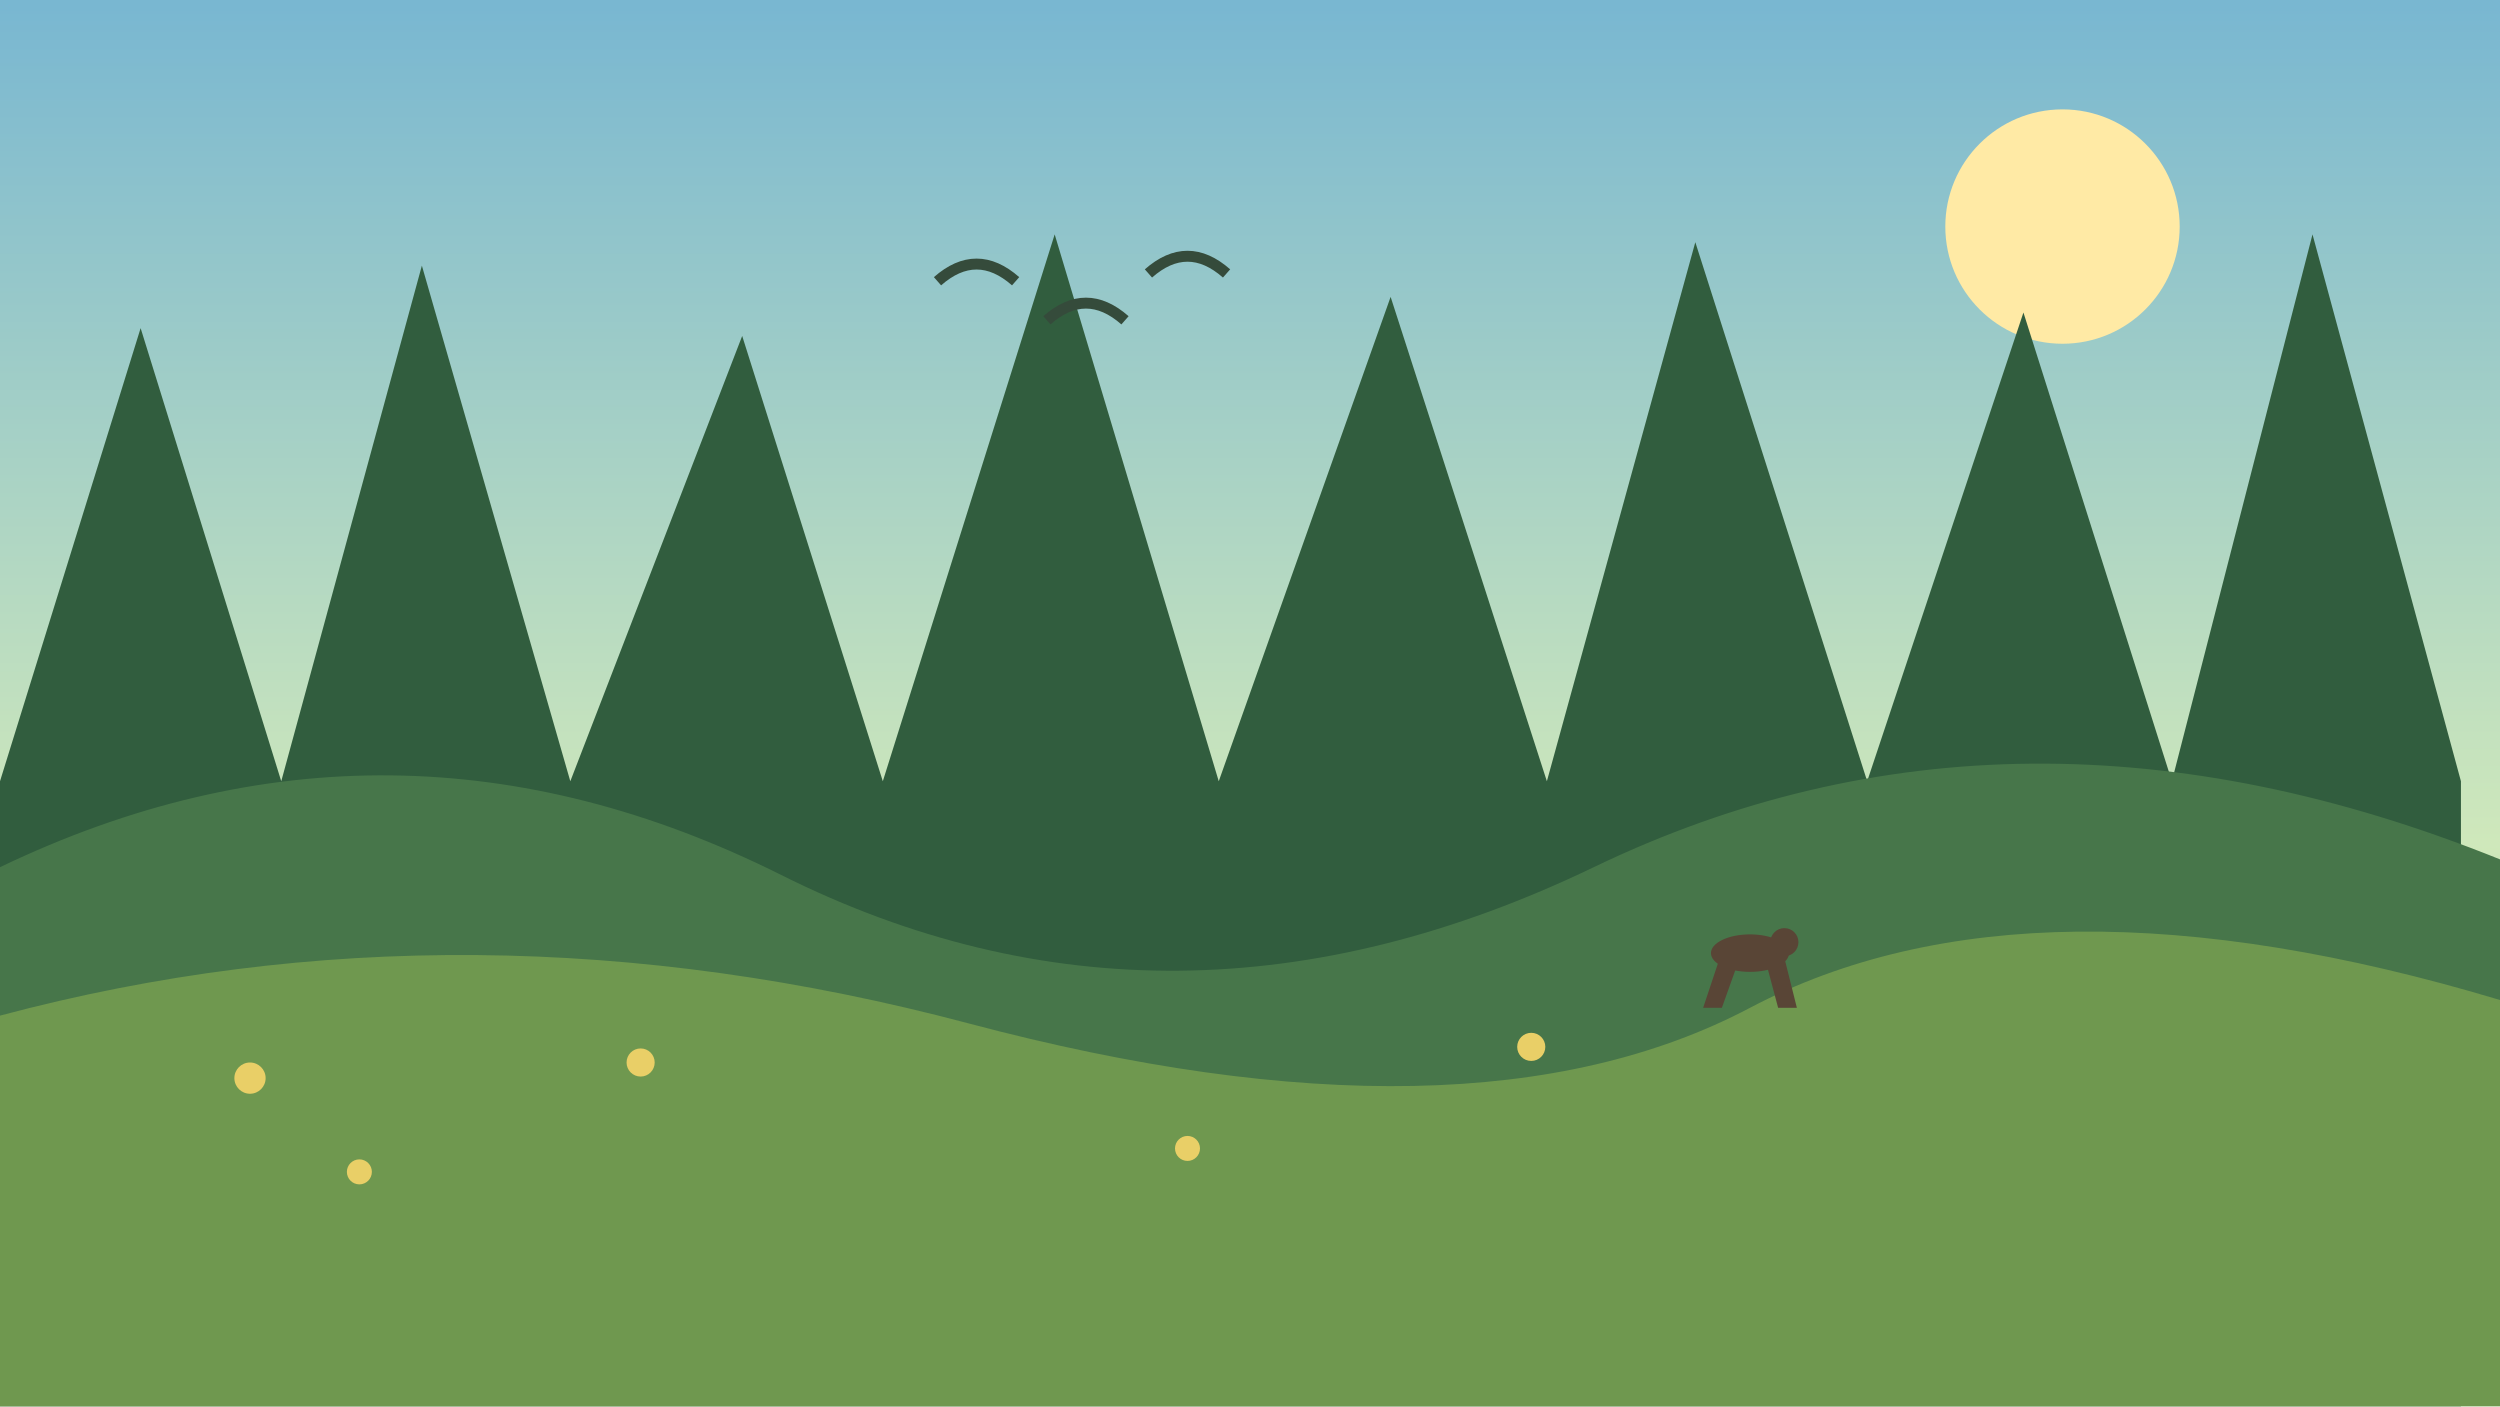
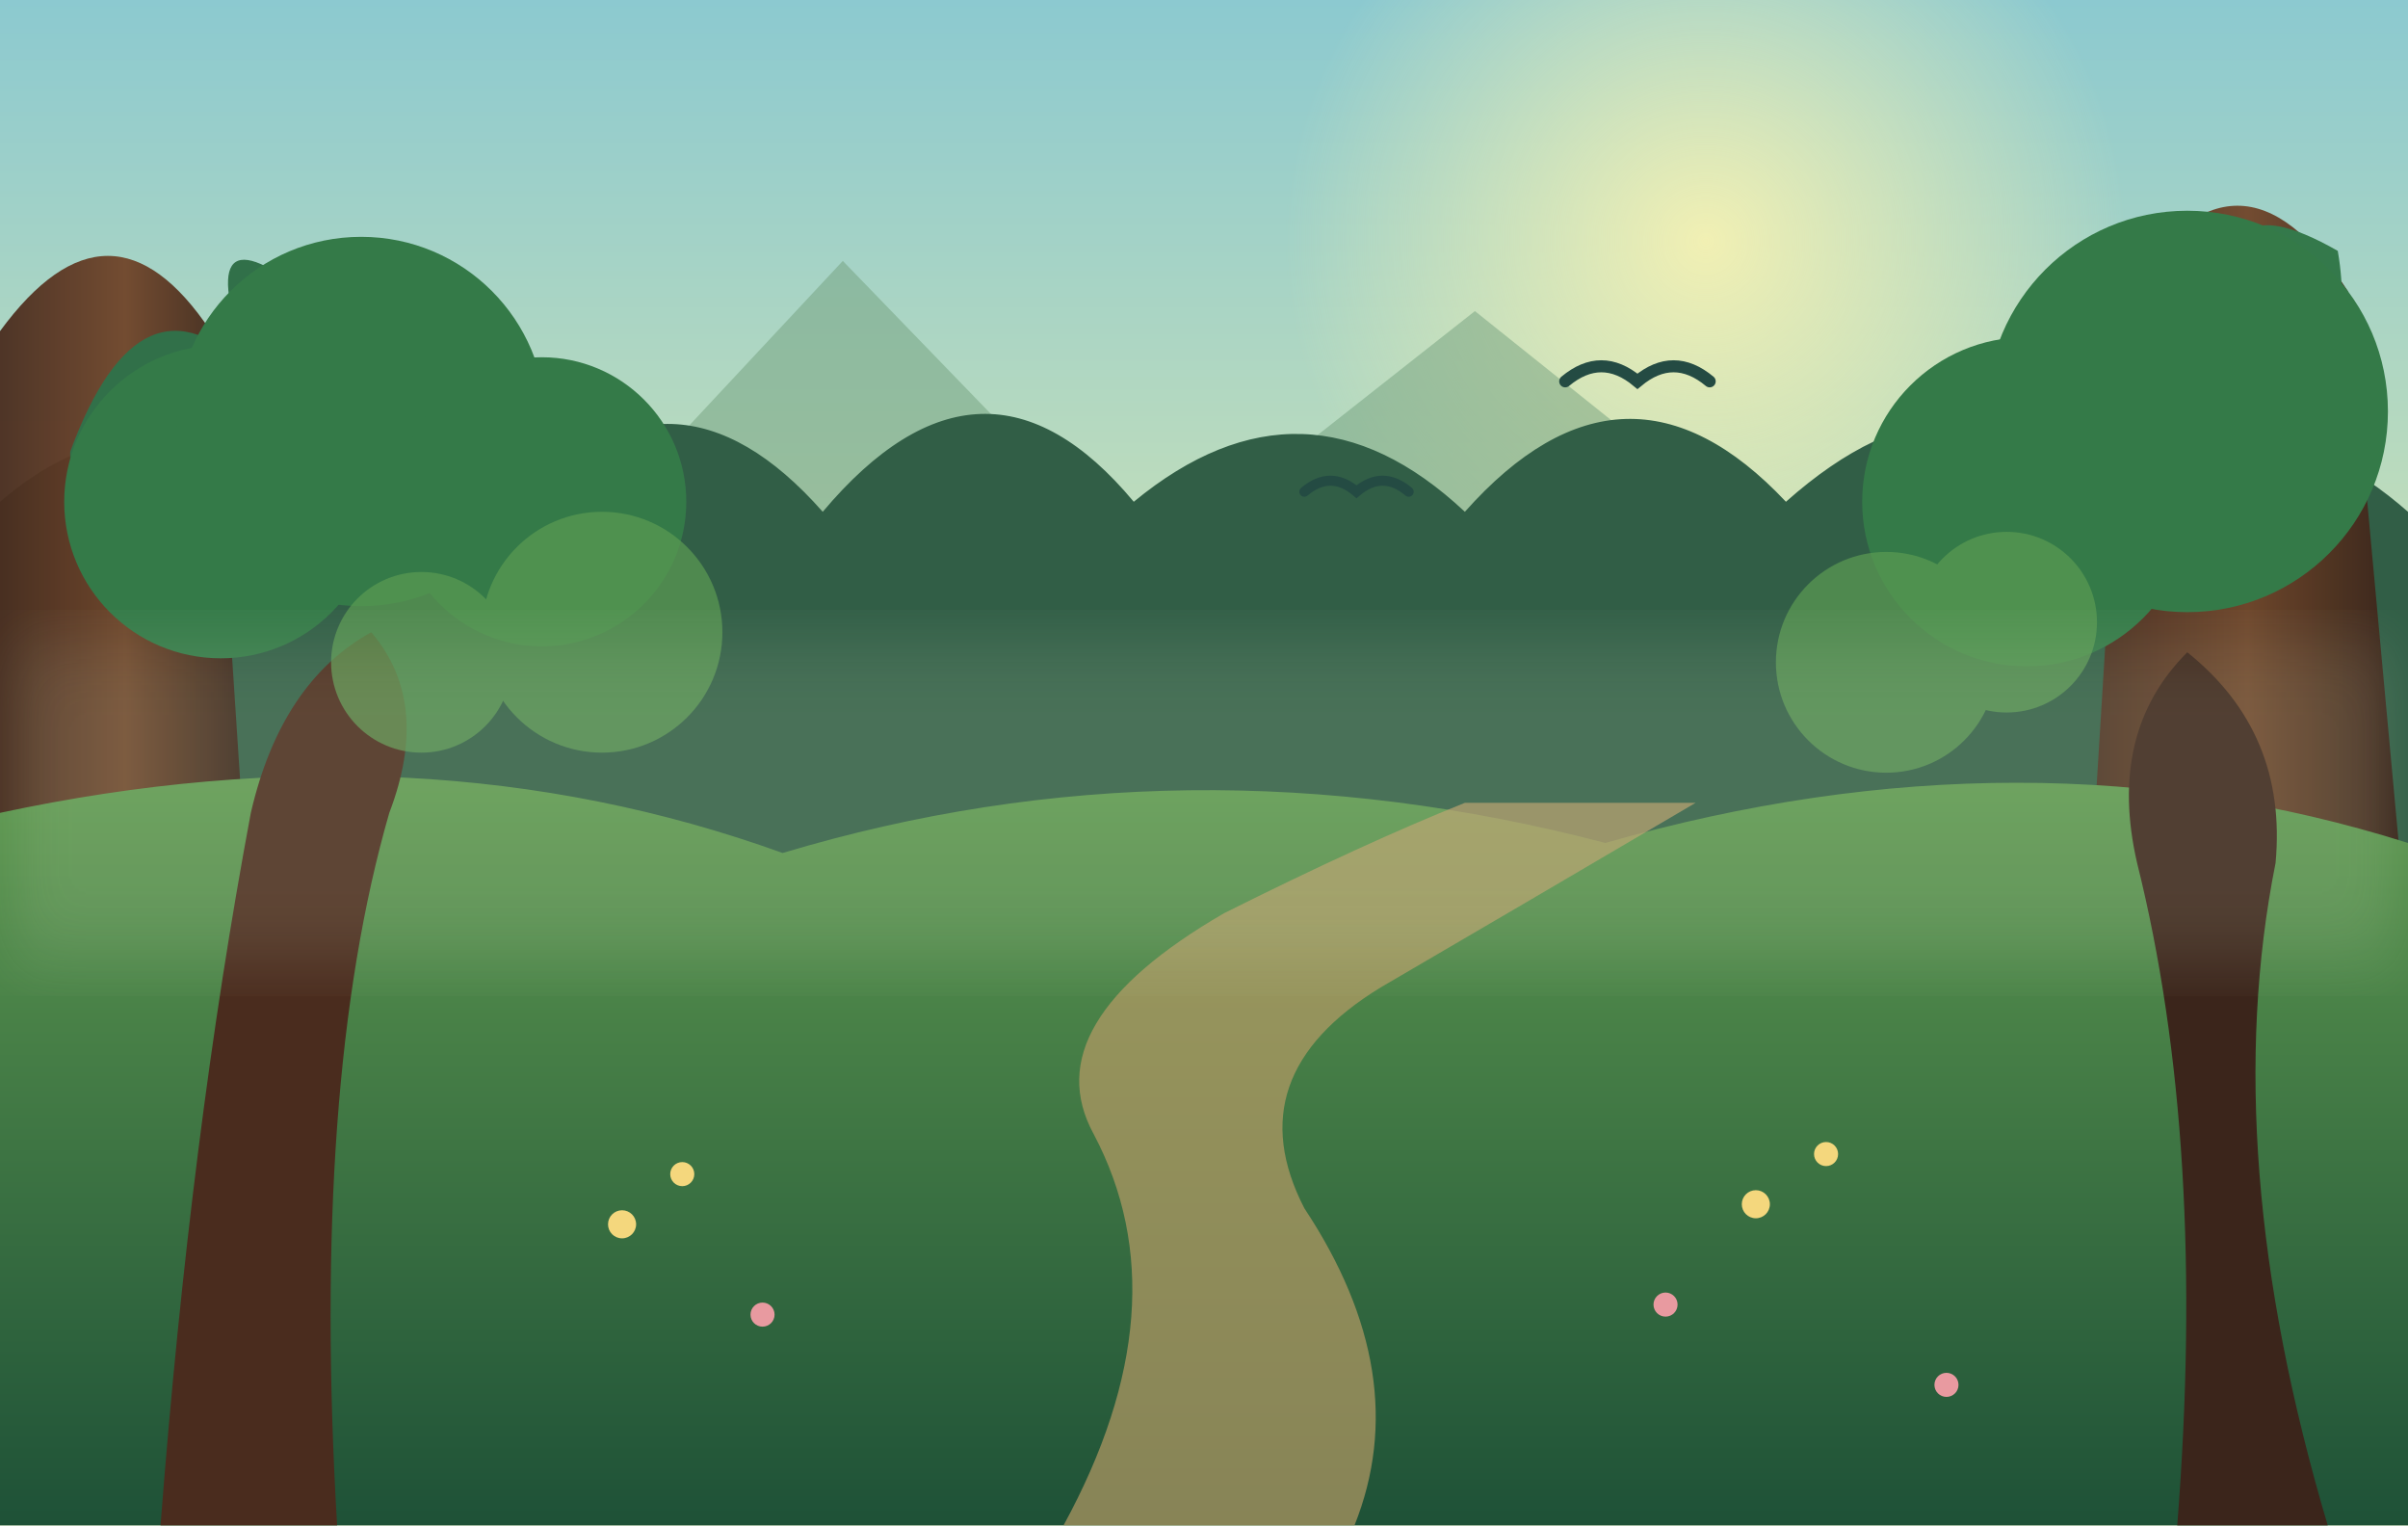
- <svg xmlns="http://www.w3.org/2000/svg" viewBox="0 0 1600 900">
+ <svg xmlns="http://www.w3.org/2000/svg" width="1200" height="760" viewBox="0 0 1200 760">
  <defs>
-     <linearGradient id="s" x2="0" y2="1">
-       <stop stop-color="#79b7d1" />
-       <stop offset=".6" stop-color="#cfe8bb" />
-       <stop offset="1" stop-color="#b5cf87" />
+     <linearGradient id="sky" x2="0" y2="1">
+       <stop stop-color="#8BC9D0" />
+       <stop offset=".55" stop-color="#DDE8B0" />
+       <stop offset="1" stop-color="#A5C879" />
    </linearGradient>
+     <linearGradient id="ground" x2="0" y2="1">
+       <stop stop-color="#5D984F" />
+       <stop offset="1" stop-color="#1E5137" />
+     </linearGradient>
+     <linearGradient id="trunk" x2="1" y2="0">
+       <stop stop-color="#4A2D20" />
+       <stop offset=".5" stop-color="#70452A" />
+       <stop offset="1" stop-color="#352118" />
+     </linearGradient>
+     <radialGradient id="sun">
+       <stop stop-color="#FFF5B0" stop-opacity=".85" />
+       <stop offset="1" stop-color="#FFF5B0" stop-opacity="0" />
+     </radialGradient>
+     <filter id="blur">
+       <feGaussianBlur stdDeviation="18" />
+     </filter>
  </defs>
-   <rect width="1600" height="900" fill="url(#s)" />
-   <circle cx="1320" cy="145" r="75" fill="#ffeaa5" />
-   <path fill="#315d3e" d="M0 500L90 210l90 290 90-330 95 330 110-285 90 285 110-350 105 350 110-310 100 310 95-345 110 345 100-300 95 300 90-350 95 350V900H0z" />
-   <path fill="#47764a" d="M0 555q250-120 500 5t520-5 580-5v345H0z" />
-   <path fill="#6f984f" d="M0 650q300-80 620 5t500-10 480-5v260H0z" />
-   <g fill="#e9cf67">
-     <circle cx="160" cy="690" r="10" />
-     <circle cx="230" cy="750" r="8" />
-     <circle cx="410" cy="680" r="9" />
-     <circle cx="760" cy="735" r="8" />
-     <circle cx="980" cy="670" r="9" />
+   <rect width="1200" height="760" fill="url(#sky)" />
+   <circle cx="850" cy="120" r="210" fill="url(#sun)" />
+   <path d="M0 300 L160 165 L280 280 L420 130 L570 285 L735 155 L910 295 L1040 180 L1200 310 L1200 420 L0 420Z" fill="#6E9C79" opacity=".48" />
+   <path d="M0 250 Q70 190 130 250 Q190 165 260 250 Q335 170 410 255 Q490 160 565 250 Q650 180 730 255 Q810 165 890 250 Q980 170 1050 250 Q1120 185 1200 255 L1200 470 L0 470Z" fill="#315E46" />
+   <g opacity=".95">
+     <path d="M0 470 L0 165 Q55 90 105 165 L125 470Z" fill="url(#trunk)" />
+     <path d="M35 225 Q70 130 125 185 Q93 100 151 145 Q123 245 35 270Z" fill="#2B6B43" />
+     <path d="M1040 470 L1060 145 Q1115 60 1170 145 L1200 470Z" fill="url(#trunk)" />
+     <path d="M1010 220 Q1065 120 1120 170 Q1095 85 1165 125 Q1185 240 1010 275Z" fill="#2E7445" />
  </g>
-   <g fill="#594536">
-     <ellipse cx="1120" cy="610" rx="25" ry="12" />
-     <circle cx="1142" cy="603" r="9" />
-     <path d="M1100 615l-10 30h12l10-28zM1130 615l8 30h12l-8-32z" />
+   <path d="M0 405 Q210 360 390 425 Q590 365 800 420 Q1010 360 1200 420 L1200 760 L0 760Z" fill="url(#ground)" />
+   <path d="M530 760 Q590 650 545 565 Q515 510 610 455 Q680 420 730 400 L845 400 Q760 450 688 492 Q616 536 650 602 Q705 685 675 760Z" fill="#B99B65" opacity=".68" />
+   <path d="M80 760 Q95 565 125 405 Q140 340 185 315 Q215 350 194 405 Q155 540 168 760Z" fill="#4A2C1E" />
+   <path d="M1085 760 Q1100 570 1065 430 Q1050 365 1090 325 Q1140 365 1134 430 Q1105 575 1160 760Z" fill="#3B251B" />
+   <g fill="#347A48">
+     <circle cx="110" cy="250" r="78" />
+     <circle cx="180" cy="210" r="92" />
+     <circle cx="270" cy="250" r="72" />
+     <circle cx="1010" cy="250" r="82" />
+     <circle cx="1090" cy="205" r="100" />
  </g>
-   <g fill="none" stroke="#354b3b" stroke-width="7">
-     <path d="M600 180q25-22 50 0M670 205q25-22 50 0M735 175q25-22 50 0" />
+   <g fill="#5B9B52" opacity=".7">
+     <circle cx="210" cy="330" r="45" />
+     <circle cx="300" cy="315" r="60" />
+     <circle cx="940" cy="330" r="55" />
+     <circle cx="1000" cy="310" r="45" />
  </g>
+   <g fill="#F4D77D">
+     <circle cx="310" cy="610" r="7" />
+     <circle cx="340" cy="585" r="6" />
+     <circle cx="875" cy="600" r="7" />
+     <circle cx="910" cy="575" r="6" />
+   </g>
+   <g fill="#E89AA0">
+     <circle cx="380" cy="655" r="6" />
+     <circle cx="830" cy="650" r="6" />
+     <circle cx="970" cy="690" r="6" />
+   </g>
+   <path d="M780 190 q18-15 36 0 q18-15 36 0" fill="none" stroke="#244B43" stroke-width="6" stroke-linecap="round" />
+   <path d="M650 245 q13-11 26 0 q13-11 26 0" fill="none" stroke="#244B43" stroke-width="5" stroke-linecap="round" />
+   <rect y="320" width="1200" height="160" fill="#E8F1D0" opacity=".13" filter="url(#blur)" />
</svg>
